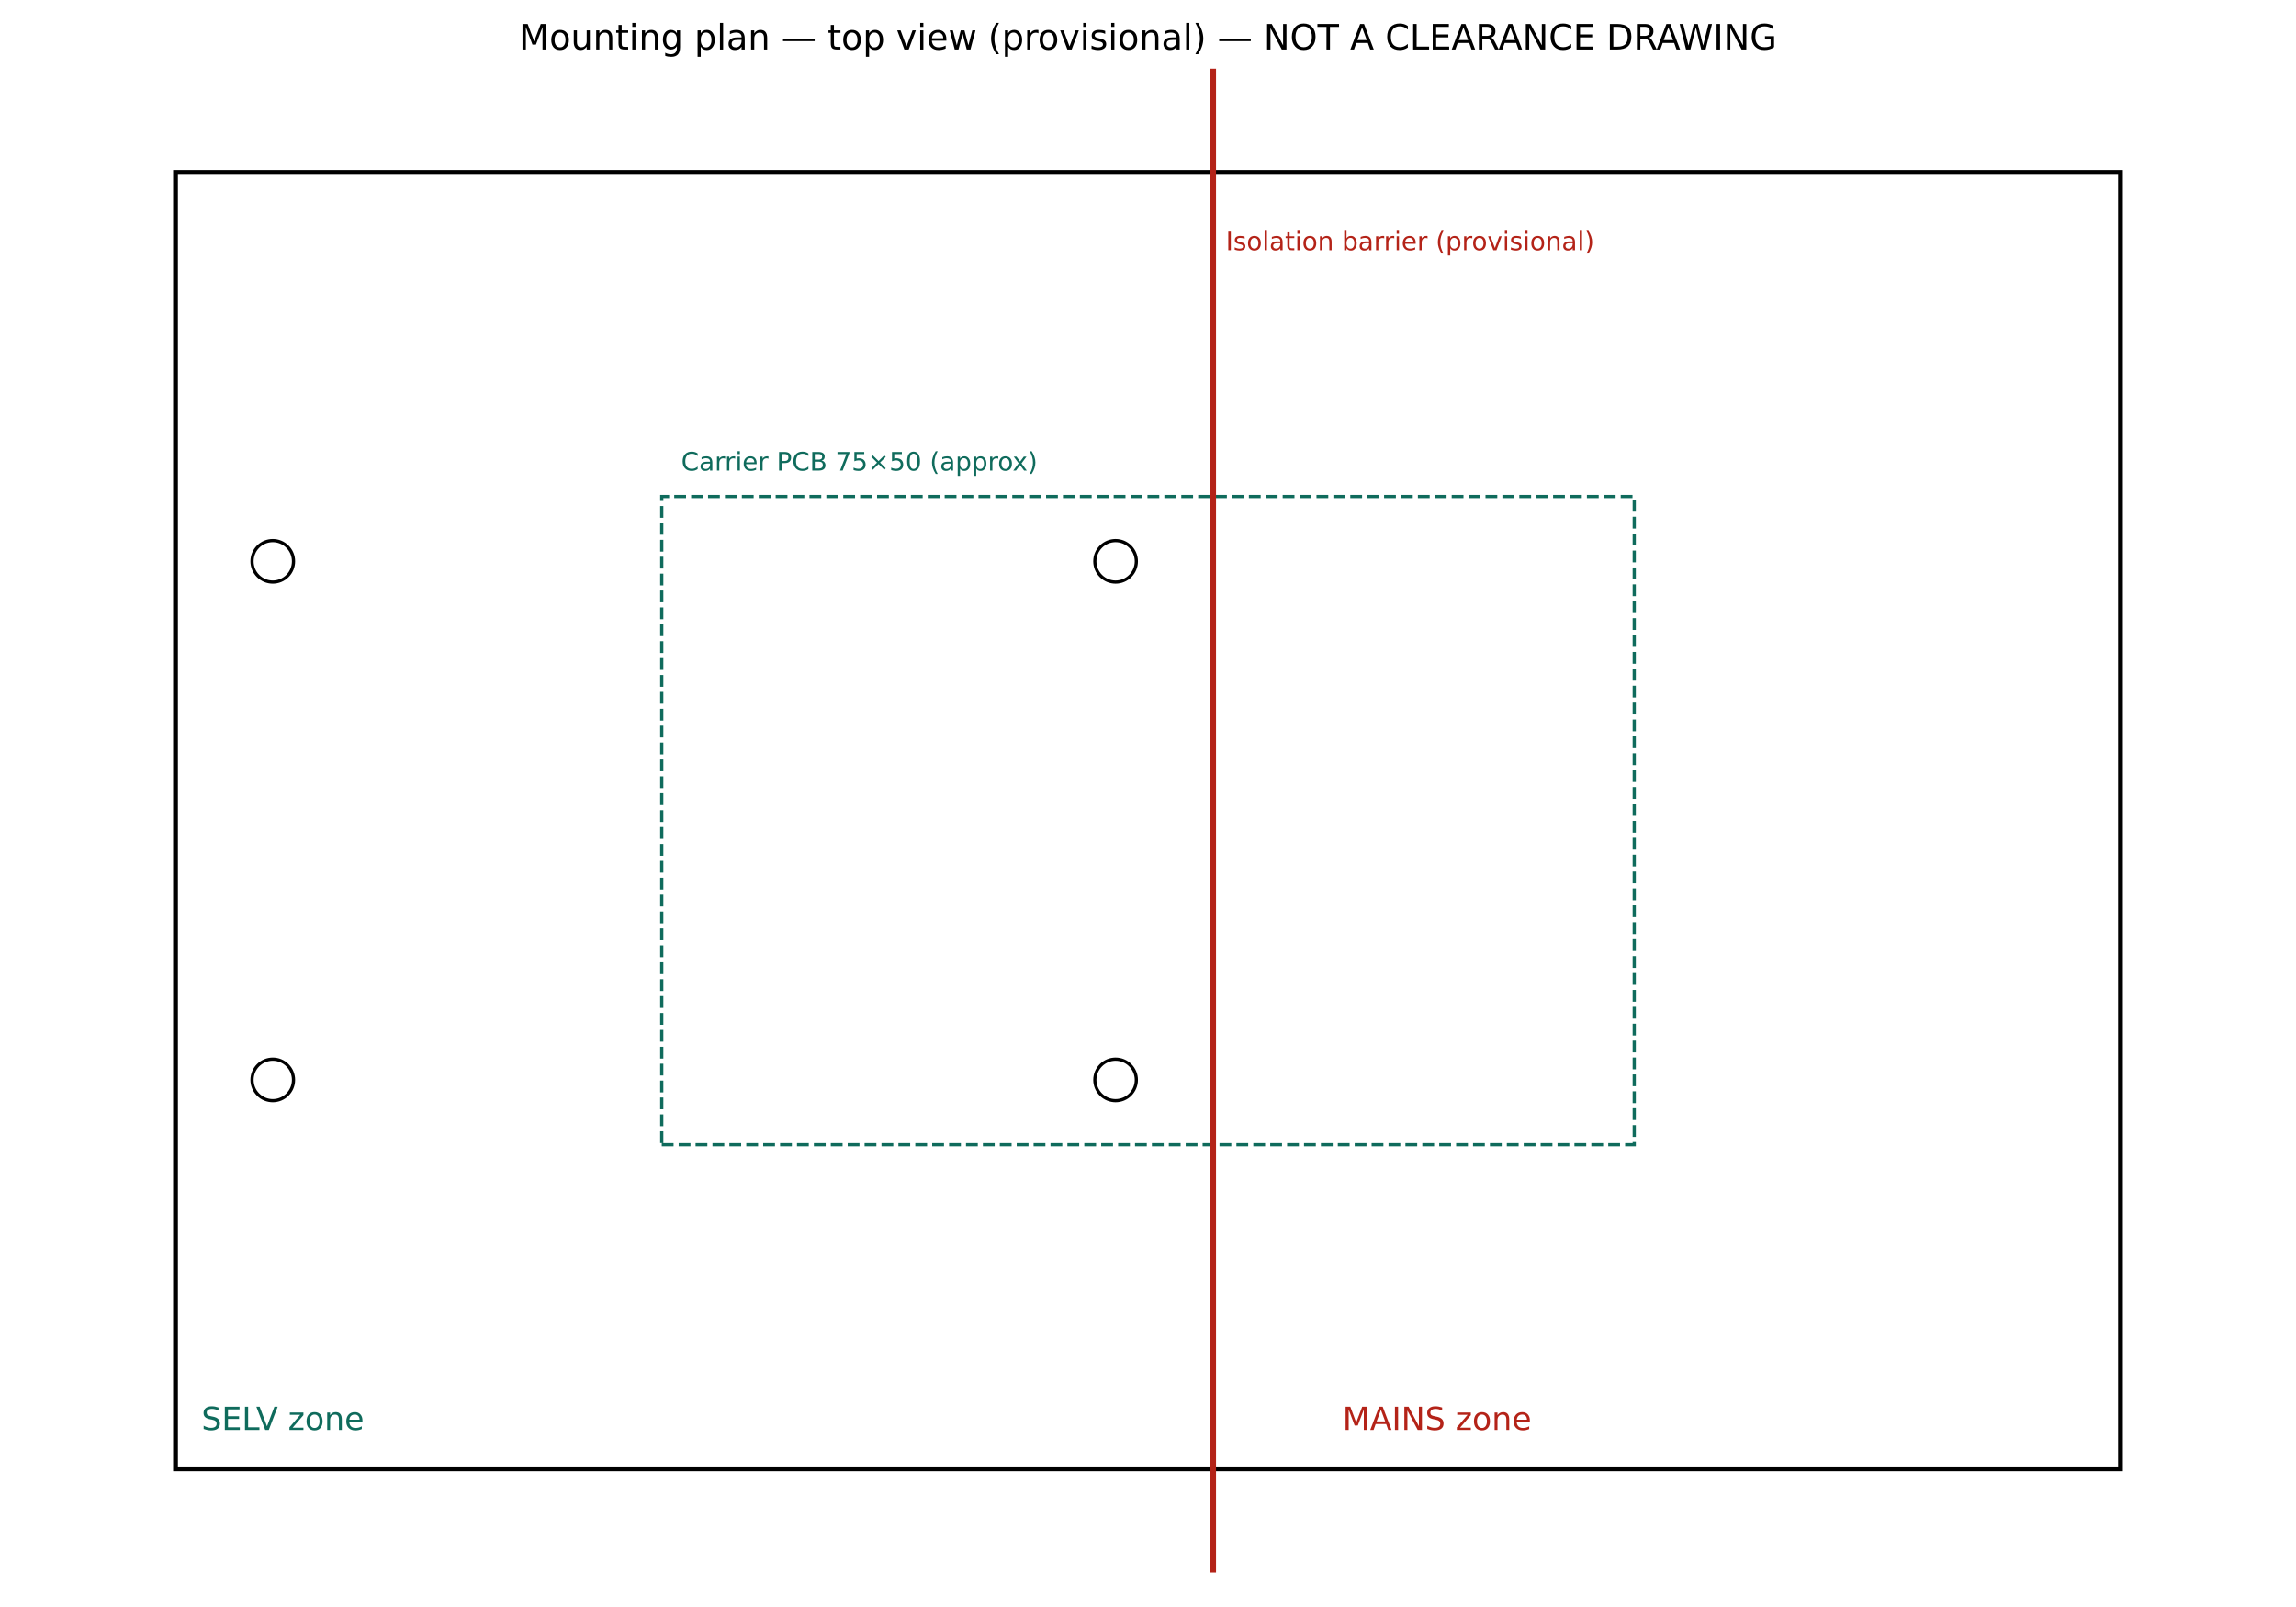
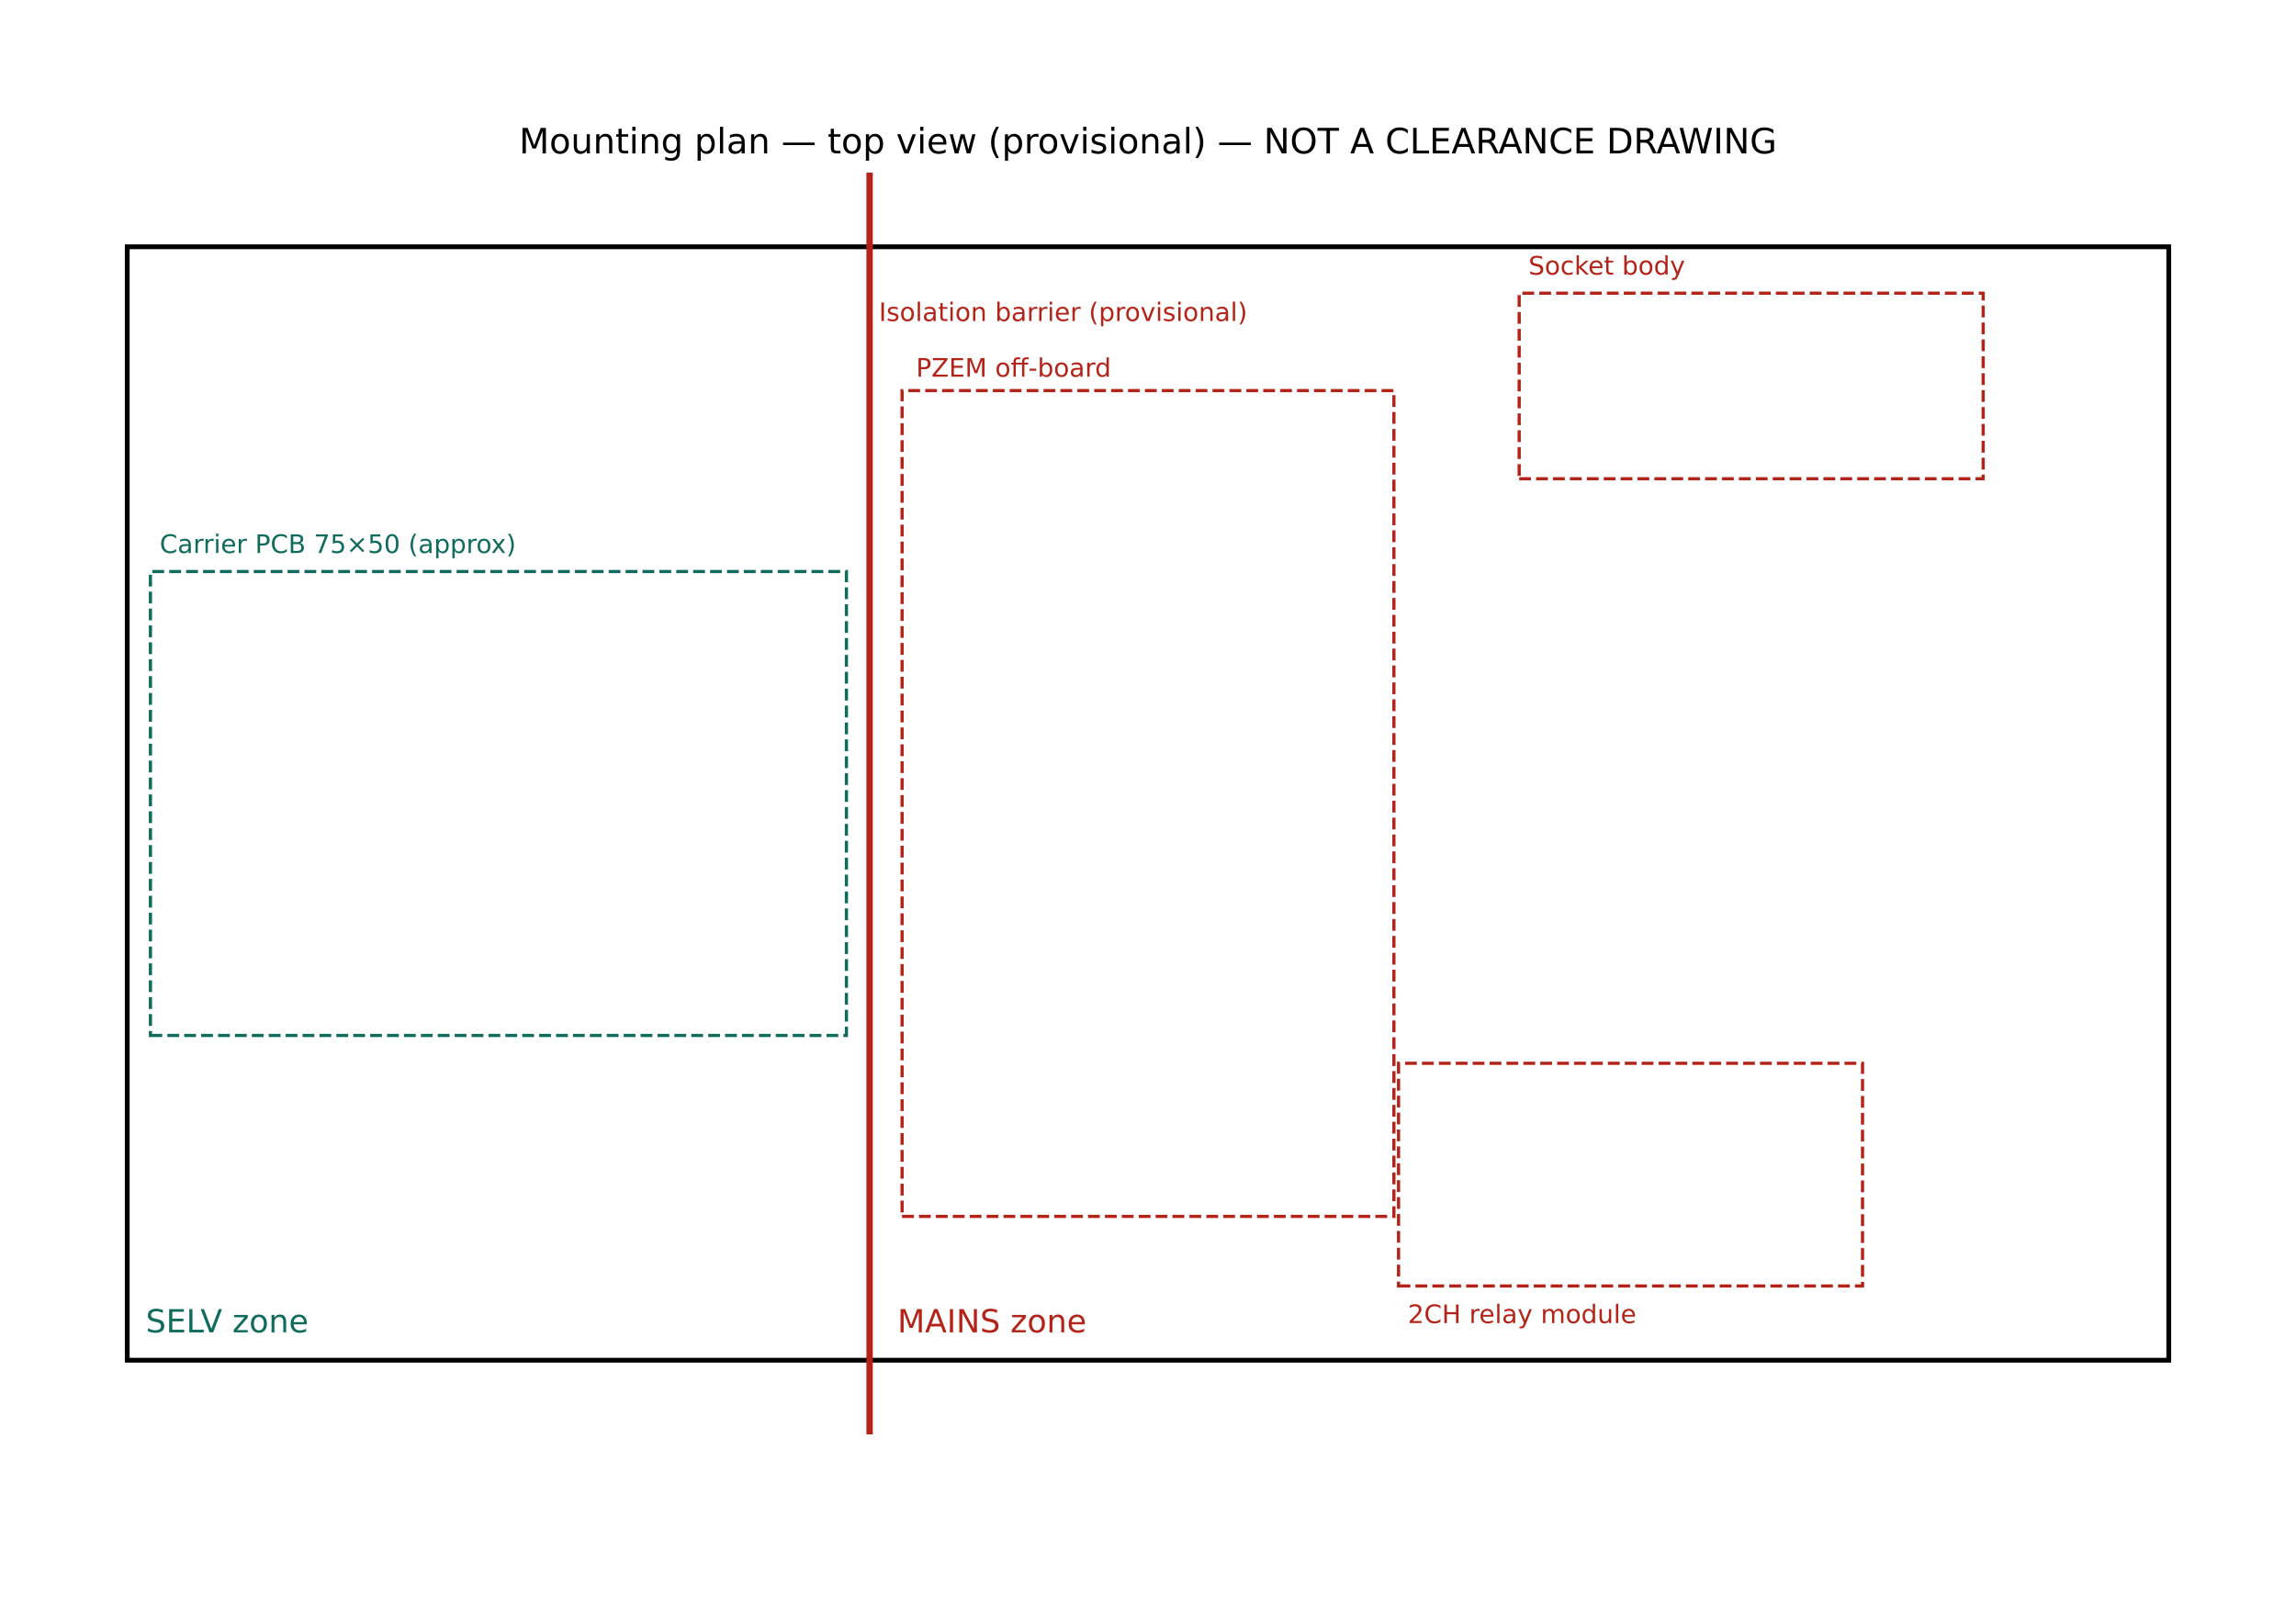
<svg xmlns="http://www.w3.org/2000/svg" xmlns:xlink="http://www.w3.org/1999/xlink" width="720pt" height="504pt" viewBox="0 0 720 504" version="1.1">
  <defs>
    <style type="text/css">*{stroke-linejoin: round; stroke-linecap: butt}</style>
  </defs>
  <g id="figure_1">
    <g id="patch_1">
      <path d="M 0 504  L 720 504  L 720 0  L 0 0  z " style="fill: #ffffff" />
    </g>
    <g id="axes_1">
      <g id="patch_2">
-         <path d="M 55.045 460.671  L 664.955 460.671  L 664.955 54.065  L 55.045 54.065  L 55.045 460.671  z " clip-path="url(#pd2b88036e2)" style="fill: none; stroke: #000000; stroke-width: 1.5; stroke-linejoin: miter" />
+         <path d="M 39.9 426.6  L 680.1 426.6  L 680.1 77.4  L 39.9 77.4  L 39.9 426.6  z " clip-path="url(#p257182e48c)" style="fill: none; stroke: #000000; stroke-width: 1.5; stroke-linejoin: miter" />
      </g>
      <g id="patch_3">
-         <path d="M 207.523 359.02  L 512.477 359.02  L 512.477 155.717  L 207.523 155.717  L 207.523 359.02  z " clip-path="url(#pd2b88036e2)" style="fill: none; stroke-dasharray: 3.7,1.6; stroke-dashoffset: 0; stroke: #0f6b5c; stroke-linejoin: miter" />
+         <path d="M 47.175 324.75  L 265.425 324.75  L 265.425 179.25  L 47.175 179.25  L 47.175 324.75  z " clip-path="url(#p257182e48c)" style="fill: none; stroke-dasharray: 3.7,1.6; stroke-dashoffset: 0; stroke: #0f6b5c; stroke-linejoin: miter" />
      </g>
      <g id="patch_4">
-         <path d="M 85.541 345.195  C 87.266 345.195 88.921 344.51 90.141 343.29  C 91.361 342.07 92.046 340.415 92.046 338.69  C 92.046 336.964 91.361 335.309 90.141 334.089  C 88.921 332.869 87.266 332.184 85.541 332.184  C 83.815 332.184 82.16 332.869 80.94 334.089  C 79.72 335.309 79.035 336.964 79.035 338.69  C 79.035 340.415 79.72 342.07 80.94 343.29  C 82.16 344.51 83.815 345.195 85.541 345.195  L 85.541 345.195  z " clip-path="url(#pd2b88036e2)" style="fill: none; stroke: #000000; stroke-linejoin: miter" />
+         <path d="M 282.885 381.495  L 437.115 381.495  L 437.115 122.505  L 282.885 122.505  L 282.885 381.495  z " clip-path="url(#p257182e48c)" style="fill: none; stroke-dasharray: 3.7,1.6; stroke-dashoffset: 0; stroke: #b42318; stroke-linejoin: miter" />
      </g>
      <g id="patch_5">
-         <path d="M 349.835 345.195  C 351.56 345.195 353.215 344.51 354.435 343.29  C 355.655 342.07 356.341 340.415 356.341 338.69  C 356.341 336.964 355.655 335.309 354.435 334.089  C 353.215 332.869 351.56 332.184 349.835 332.184  C 348.11 332.184 346.455 332.869 345.235 334.089  C 344.015 335.309 343.329 336.964 343.329 338.69  C 343.329 340.415 344.015 342.07 345.235 343.29  C 346.455 344.51 348.11 345.195 349.835 345.195  L 349.835 345.195  z " clip-path="url(#pd2b88036e2)" style="fill: none; stroke: #000000; stroke-linejoin: miter" />
+         <path d="M 438.57 403.32  L 584.07 403.32  L 584.07 333.48  L 438.57 333.48  L 438.57 403.32  z " clip-path="url(#p257182e48c)" style="fill: none; stroke-dasharray: 3.7,1.6; stroke-dashoffset: 0; stroke: #b42318; stroke-linejoin: miter" />
      </g>
      <g id="patch_6">
-         <path d="M 85.541 182.553  C 87.266 182.553 88.921 181.867 90.141 180.647  C 91.361 179.427 92.046 177.772 92.046 176.047  C 92.046 174.322 91.361 172.667 90.141 171.447  C 88.921 170.227 87.266 169.541 85.541 169.541  C 83.815 169.541 82.16 170.227 80.94 171.447  C 79.72 172.667 79.035 174.322 79.035 176.047  C 79.035 177.772 79.72 179.427 80.94 180.647  C 82.16 181.867 83.815 182.553 85.541 182.553  L 85.541 182.553  z " clip-path="url(#pd2b88036e2)" style="fill: none; stroke: #000000; stroke-linejoin: miter" />
-       </g>
-       <g id="patch_7">
-         <path d="M 349.835 182.553  C 351.56 182.553 353.215 181.867 354.435 180.647  C 355.655 179.427 356.341 177.772 356.341 176.047  C 356.341 174.322 355.655 172.667 354.435 171.447  C 353.215 170.227 351.56 169.541 349.835 169.541  C 348.11 169.541 346.455 170.227 345.235 171.447  C 344.015 172.667 343.329 174.322 343.329 176.047  C 343.329 177.772 344.015 179.427 345.235 180.647  C 346.455 181.867 348.11 182.553 349.835 182.553  L 349.835 182.553  z " clip-path="url(#pd2b88036e2)" style="fill: none; stroke: #000000; stroke-linejoin: miter" />
+         <path d="M 476.4 150.15  L 621.9 150.15  L 621.9 91.95  L 476.4 91.95  L 476.4 150.15  z " clip-path="url(#p257182e48c)" style="fill: none; stroke-dasharray: 3.7,1.6; stroke-dashoffset: 0; stroke: #b42318; stroke-linejoin: miter" />
      </g>
      <g id="line2d_1">
-         <path d="M 380.33 493.2  L 380.33 21.536  " clip-path="url(#pd2b88036e2)" style="fill: none; stroke: #b42318; stroke-width: 2; stroke-linecap: square" />
+         <path d="M 272.7 449.88  L 272.7 54.12  " clip-path="url(#p257182e48c)" style="fill: none; stroke: #b42318; stroke-width: 2; stroke-linecap: square" />
      </g>
      <g id="text_1">
-         <g style="fill: #0f6b5c" transform="translate(213.6217 147.5845) scale(0.08 -0.08)">
+         <g style="fill: #0f6b5c" transform="translate(50.085 173.43) scale(0.08 -0.08)">
          <defs>
            <path id="DejaVuSans-26" d="M 4122 4306  L 4122 3641  Q 3803 3938 3442 4084  Q 3081 4231 2675 4231  Q 1875 4231 1450 3742  Q 1025 3253 1025 2328  Q 1025 1406 1450 917  Q 1875 428 2675 428  Q 3081 428 3442 575  Q 3803 722 4122 1019  L 4122 359  Q 3791 134 3420 21  Q 3050 -91 2638 -91  Q 1578 -91 968 557  Q 359 1206 359 2328  Q 359 3453 968 4101  Q 1578 4750 2638 4750  Q 3056 4750 3426 4639  Q 3797 4528 4122 4306  z " transform="scale(0.015625)" />
            <path id="DejaVuSans-44" d="M 2194 1759  Q 1497 1759 1228 1600  Q 959 1441 959 1056  Q 959 750 1161 570  Q 1363 391 1709 391  Q 2188 391 2477 730  Q 2766 1069 2766 1631  L 2766 1759  L 2194 1759  z M 3341 1997  L 3341 0  L 2766 0  L 2766 531  Q 2569 213 2275 61  Q 1981 -91 1556 -91  Q 1019 -91 701 211  Q 384 513 384 1019  Q 384 1609 779 1909  Q 1175 2209 1959 2209  L 2766 2209  L 2766 2266  Q 2766 2663 2505 2880  Q 2244 3097 1772 3097  Q 1472 3097 1187 3025  Q 903 2953 641 2809  L 641 3341  Q 956 3463 1253 3523  Q 1550 3584 1831 3584  Q 2591 3584 2966 3190  Q 3341 2797 3341 1997  z " transform="scale(0.015625)" />
            <path id="DejaVuSans-55" d="M 2631 2963  Q 2534 3019 2420 3045  Q 2306 3072 2169 3072  Q 1681 3072 1420 2755  Q 1159 2438 1159 1844  L 1159 0  L 581 0  L 581 3500  L 1159 3500  L 1159 2956  Q 1341 3275 1631 3429  Q 1922 3584 2338 3584  Q 2397 3584 2469 3576  Q 2541 3569 2628 3553  L 2631 2963  z " transform="scale(0.015625)" />
            <path id="DejaVuSans-4c" d="M 603 3500  L 1178 3500  L 1178 0  L 603 0  L 603 3500  z M 603 4863  L 1178 4863  L 1178 4134  L 603 4134  L 603 4863  z " transform="scale(0.015625)" />
            <path id="DejaVuSans-48" d="M 3597 1894  L 3597 1613  L 953 1613  Q 991 1019 1311 708  Q 1631 397 2203 397  Q 2534 397 2845 478  Q 3156 559 3463 722  L 3463 178  Q 3153 47 2828 -22  Q 2503 -91 2169 -91  Q 1331 -91 842 396  Q 353 884 353 1716  Q 353 2575 817 3079  Q 1281 3584 2069 3584  Q 2775 3584 3186 3129  Q 3597 2675 3597 1894  z M 3022 2063  Q 3016 2534 2758 2815  Q 2500 3097 2075 3097  Q 1594 3097 1305 2825  Q 1016 2553 972 2059  L 3022 2063  z " transform="scale(0.015625)" />
            <path id="DejaVuSans-3" transform="scale(0.015625)" />
            <path id="DejaVuSans-33" d="M 1259 4147  L 1259 2394  L 2053 2394  Q 2494 2394 2734 2622  Q 2975 2850 2975 3272  Q 2975 3691 2734 3919  Q 2494 4147 2053 4147  L 1259 4147  z M 628 4666  L 2053 4666  Q 2838 4666 3239 4311  Q 3641 3956 3641 3272  Q 3641 2581 3239 2228  Q 2838 1875 2053 1875  L 1259 1875  L 1259 0  L 628 0  L 628 4666  z " transform="scale(0.015625)" />
            <path id="DejaVuSans-25" d="M 1259 2228  L 1259 519  L 2272 519  Q 2781 519 3026 730  Q 3272 941 3272 1375  Q 3272 1813 3026 2020  Q 2781 2228 2272 2228  L 1259 2228  z M 1259 4147  L 1259 2741  L 2194 2741  Q 2656 2741 2882 2914  Q 3109 3088 3109 3444  Q 3109 3797 2882 3972  Q 2656 4147 2194 4147  L 1259 4147  z M 628 4666  L 2241 4666  Q 2963 4666 3353 4366  Q 3744 4066 3744 3513  Q 3744 3084 3544 2831  Q 3344 2578 2956 2516  Q 3422 2416 3680 2098  Q 3938 1781 3938 1306  Q 3938 681 3513 340  Q 3088 0 2303 0  L 628 0  L 628 4666  z " transform="scale(0.015625)" />
            <path id="DejaVuSans-1a" d="M 525 4666  L 3525 4666  L 3525 4397  L 1831 0  L 1172 0  L 2766 4134  L 525 4134  L 525 4666  z " transform="scale(0.015625)" />
            <path id="DejaVuSans-18" d="M 691 4666  L 3169 4666  L 3169 4134  L 1269 4134  L 1269 2991  Q 1406 3038 1543 3061  Q 1681 3084 1819 3084  Q 2600 3084 3056 2656  Q 3513 2228 3513 1497  Q 3513 744 3044 326  Q 2575 -91 1722 -91  Q 1428 -91 1123 -41  Q 819 9 494 109  L 494 744  Q 775 591 1075 516  Q 1375 441 1709 441  Q 2250 441 2565 725  Q 2881 1009 2881 1497  Q 2881 1984 2565 2268  Q 2250 2553 1709 2553  Q 1456 2553 1204 2497  Q 953 2441 691 2322  L 691 4666  z " transform="scale(0.015625)" />
            <path id="DejaVuSans-99" d="M 4488 3438  L 3059 2003  L 4488 575  L 4116 197  L 2681 1631  L 1247 197  L 878 575  L 2303 2003  L 878 3438  L 1247 3816  L 2681 2381  L 4116 3816  L 4488 3438  z " transform="scale(0.015625)" />
            <path id="DejaVuSans-13" d="M 2034 4250  Q 1547 4250 1301 3770  Q 1056 3291 1056 2328  Q 1056 1369 1301 889  Q 1547 409 2034 409  Q 2525 409 2770 889  Q 3016 1369 3016 2328  Q 3016 3291 2770 3770  Q 2525 4250 2034 4250  z M 2034 4750  Q 2819 4750 3233 4129  Q 3647 3509 3647 2328  Q 3647 1150 3233 529  Q 2819 -91 2034 -91  Q 1250 -91 836 529  Q 422 1150 422 2328  Q 422 3509 836 4129  Q 1250 4750 2034 4750  z " transform="scale(0.015625)" />
            <path id="DejaVuSans-b" d="M 1984 4856  Q 1566 4138 1362 3434  Q 1159 2731 1159 2009  Q 1159 1288 1364 580  Q 1569 -128 1984 -844  L 1484 -844  Q 1016 -109 783 600  Q 550 1309 550 2009  Q 550 2706 781 3412  Q 1013 4119 1484 4856  L 1984 4856  z " transform="scale(0.015625)" />
            <path id="DejaVuSans-53" d="M 1159 525  L 1159 -1331  L 581 -1331  L 581 3500  L 1159 3500  L 1159 2969  Q 1341 3281 1617 3432  Q 1894 3584 2278 3584  Q 2916 3584 3314 3078  Q 3713 2572 3713 1747  Q 3713 922 3314 415  Q 2916 -91 2278 -91  Q 1894 -91 1617 61  Q 1341 213 1159 525  z M 3116 1747  Q 3116 2381 2855 2742  Q 2594 3103 2138 3103  Q 1681 3103 1420 2742  Q 1159 2381 1159 1747  Q 1159 1113 1420 752  Q 1681 391 2138 391  Q 2594 391 2855 752  Q 3116 1113 3116 1747  z " transform="scale(0.015625)" />
            <path id="DejaVuSans-52" d="M 1959 3097  Q 1497 3097 1228 2736  Q 959 2375 959 1747  Q 959 1119 1226 758  Q 1494 397 1959 397  Q 2419 397 2687 759  Q 2956 1122 2956 1747  Q 2956 2369 2687 2733  Q 2419 3097 1959 3097  z M 1959 3584  Q 2709 3584 3137 3096  Q 3566 2609 3566 1747  Q 3566 888 3137 398  Q 2709 -91 1959 -91  Q 1206 -91 779 398  Q 353 888 353 1747  Q 353 2609 779 3096  Q 1206 3584 1959 3584  z " transform="scale(0.015625)" />
            <path id="DejaVuSans-5b" d="M 3513 3500  L 2247 1797  L 3578 0  L 2900 0  L 1881 1375  L 863 0  L 184 0  L 1544 1831  L 300 3500  L 978 3500  L 1906 2253  L 2834 3500  L 3513 3500  z " transform="scale(0.015625)" />
            <path id="DejaVuSans-c" d="M 513 4856  L 1013 4856  Q 1481 4119 1714 3412  Q 1947 2706 1947 2009  Q 1947 1309 1714 600  Q 1481 -109 1013 -844  L 513 -844  Q 928 -128 1133 580  Q 1338 1288 1338 2009  Q 1338 2731 1133 3434  Q 928 4138 513 4856  z " transform="scale(0.015625)" />
          </defs>
          <use xlink:href="#DejaVuSans-26" />
          <use xlink:href="#DejaVuSans-44" transform="translate(69.82812 0)" />
          <use xlink:href="#DejaVuSans-55" transform="translate(131.1094 0)" />
          <use xlink:href="#DejaVuSans-55" transform="translate(170.4688 0)" />
          <use xlink:href="#DejaVuSans-4c" transform="translate(211.5781 0)" />
          <use xlink:href="#DejaVuSans-48" transform="translate(239.3594 0)" />
          <use xlink:href="#DejaVuSans-55" transform="translate(300.8906 0)" />
          <use xlink:href="#DejaVuSans-3" transform="translate(342 0)" />
          <use xlink:href="#DejaVuSans-33" transform="translate(373.7812 0)" />
          <use xlink:href="#DejaVuSans-26" transform="translate(434.0781 0)" />
          <use xlink:href="#DejaVuSans-25" transform="translate(503.9062 0)" />
          <use xlink:href="#DejaVuSans-3" transform="translate(572.5156 0)" />
          <use xlink:href="#DejaVuSans-1a" transform="translate(604.2969 0)" />
          <use xlink:href="#DejaVuSans-18" transform="translate(667.9219 0)" />
          <use xlink:href="#DejaVuSans-99" transform="translate(731.5469 0)" />
          <use xlink:href="#DejaVuSans-18" transform="translate(815.3438 0)" />
          <use xlink:href="#DejaVuSans-13" transform="translate(878.9688 0)" />
          <use xlink:href="#DejaVuSans-3" transform="translate(942.5938 0)" />
          <use xlink:href="#DejaVuSans-b" transform="translate(974.375 0)" />
          <use xlink:href="#DejaVuSans-44" transform="translate(1013.391 0)" />
          <use xlink:href="#DejaVuSans-53" transform="translate(1074.672 0)" />
          <use xlink:href="#DejaVuSans-53" transform="translate(1138.156 0)" />
          <use xlink:href="#DejaVuSans-55" transform="translate(1201.641 0)" />
          <use xlink:href="#DejaVuSans-52" transform="translate(1240.547 0)" />
          <use xlink:href="#DejaVuSans-5b" transform="translate(1298.656 0)" />
          <use xlink:href="#DejaVuSans-c" transform="translate(1357.844 0)" />
        </g>
      </g>
      <g id="text_2">
-         <g style="fill: #b42318" transform="translate(384.3964 78.46138) scale(0.08 -0.08)">
+         <g style="fill: #b42318" transform="translate(287.25 118.14) scale(0.08 -0.08)">
+           <defs>
+             <path id="DejaVuSans-3d" d="M 359 4666  L 4025 4666  L 4025 4184  L 1075 531  L 4097 531  L 4097 0  L 288 0  L 288 481  L 3238 4134  L 359 4134  L 359 4666  z " transform="scale(0.015625)" />
+             <path id="DejaVuSans-28" d="M 628 4666  L 3578 4666  L 3578 4134  L 1259 4134  L 1259 2753  L 3481 2753  L 3481 2222  L 1259 2222  L 1259 531  L 3634 531  L 3634 0  L 628 0  L 628 4666  z " transform="scale(0.015625)" />
+             <path id="DejaVuSans-30" d="M 628 4666  L 1569 4666  L 2759 1491  L 3956 4666  L 4897 4666  L 4897 0  L 4281 0  L 4281 4097  L 3078 897  L 2444 897  L 1241 4097  L 1241 0  L 628 0  L 628 4666  z " transform="scale(0.015625)" />
+             <path id="DejaVuSans-13ae" d="M 4531 4863  L 4531 4384  L 3981 4384  Q 3672 4384 3551 4259  Q 3431 4134 3431 3809  L 3431 3500  L 4378 3500  L 4378 3053  L 3431 3053  L 3431 0  L 2853 0  L 2853 3053  L 1275 3053  L 1275 0  L 697 0  L 697 3053  L 147 3053  L 147 3500  L 697 3500  L 697 3744  Q 697 4328 969 4595  Q 1241 4863 1831 4863  L 2375 4863  L 2375 4384  L 1825 4384  Q 1516 4384 1394 4259  Q 1275 4134 1275 3809  L 1275 3500  L 2853 3500  L 2853 3744  Q 2853 4328 3125 4595  Q 3397 4863 3988 4863  L 4531 4863  z " transform="scale(0.015625)" />
+             <path id="DejaVuSans-10" d="M 313 2009  L 1997 2009  L 1997 1497  L 313 1497  L 313 2009  z " transform="scale(0.015625)" />
+             <path id="DejaVuSans-45" d="M 3116 1747  Q 3116 2381 2855 2742  Q 2594 3103 2138 3103  Q 1681 3103 1420 2742  Q 1159 2381 1159 1747  Q 1159 1113 1420 752  Q 1681 391 2138 391  Q 2594 391 2855 752  Q 3116 1113 3116 1747  z M 1159 2969  Q 1341 3281 1617 3432  Q 1894 3584 2278 3584  Q 2916 3584 3314 3078  Q 3713 2572 3713 1747  Q 3713 922 3314 415  Q 2916 -91 2278 -91  Q 1894 -91 1617 61  Q 1341 213 1159 525  L 1159 0  L 581 0  L 581 4863  L 1159 4863  L 1159 2969  z " transform="scale(0.015625)" />
+             <path id="DejaVuSans-47" d="M 2906 2969  L 2906 4863  L 3481 4863  L 3481 0  L 2906 0  L 2906 525  Q 2725 213 2448 61  Q 2172 -91 1784 -91  Q 1150 -91 751 415  Q 353 922 353 1747  Q 353 2572 751 3078  Q 1150 3584 1784 3584  Q 2172 3584 2448 3432  Q 2725 3281 2906 2969  z M 947 1747  Q 947 1113 1208 752  Q 1469 391 1925 391  Q 2381 391 2643 752  Q 2906 1113 2906 1747  Q 2906 2381 2643 2742  Q 2381 3103 1925 3103  Q 1469 3103 1208 2742  Q 947 2381 947 1747  z " transform="scale(0.015625)" />
+           </defs>
+           <use xlink:href="#DejaVuSans-33" />
+           <use xlink:href="#DejaVuSans-3d" transform="translate(60.29688 0)" />
+           <use xlink:href="#DejaVuSans-28" transform="translate(128.7969 0)" />
+           <use xlink:href="#DejaVuSans-30" transform="translate(191.9844 0)" />
+           <use xlink:href="#DejaVuSans-3" transform="translate(278.2656 0)" />
+           <use xlink:href="#DejaVuSans-52" transform="translate(310.0469 0)" />
+           <use xlink:href="#DejaVuSans-13ae" transform="translate(371.2344 0)" />
+           <use xlink:href="#DejaVuSans-10" transform="translate(440.125 0)" />
+           <use xlink:href="#DejaVuSans-45" transform="translate(476.2031 0)" />
+           <use xlink:href="#DejaVuSans-52" transform="translate(539.6875 0)" />
+           <use xlink:href="#DejaVuSans-44" transform="translate(600.875 0)" />
+           <use xlink:href="#DejaVuSans-55" transform="translate(662.1562 0)" />
+           <use xlink:href="#DejaVuSans-47" transform="translate(701.5156 0)" />
+         </g>
+       </g>
+       <g id="text_3">
+         <g style="fill: #b42318" transform="translate(441.48 414.96) scale(0.08 -0.08)">
+           <defs>
+             <path id="DejaVuSans-15" d="M 1228 531  L 3431 531  L 3431 0  L 469 0  L 469 531  Q 828 903 1448 1529  Q 2069 2156 2228 2338  Q 2531 2678 2651 2914  Q 2772 3150 2772 3378  Q 2772 3750 2511 3984  Q 2250 4219 1831 4219  Q 1534 4219 1204 4116  Q 875 4013 500 3803  L 500 4441  Q 881 4594 1212 4672  Q 1544 4750 1819 4750  Q 2544 4750 2975 4387  Q 3406 4025 3406 3419  Q 3406 3131 3298 2873  Q 3191 2616 2906 2266  Q 2828 2175 2409 1742  Q 1991 1309 1228 531  z " transform="scale(0.015625)" />
+             <path id="DejaVuSans-2b" d="M 628 4666  L 1259 4666  L 1259 2753  L 3553 2753  L 3553 4666  L 4184 4666  L 4184 0  L 3553 0  L 3553 2222  L 1259 2222  L 1259 0  L 628 0  L 628 4666  z " transform="scale(0.015625)" />
+             <path id="DejaVuSans-4f" d="M 603 4863  L 1178 4863  L 1178 0  L 603 0  L 603 4863  z " transform="scale(0.015625)" />
+             <path id="DejaVuSans-5c" d="M 2059 -325  Q 1816 -950 1584 -1140  Q 1353 -1331 966 -1331  L 506 -1331  L 506 -850  L 844 -850  Q 1081 -850 1212 -737  Q 1344 -625 1503 -206  L 1606 56  L 191 3500  L 800 3500  L 1894 763  L 2988 3500  L 3597 3500  L 2059 -325  z " transform="scale(0.015625)" />
+             <path id="DejaVuSans-50" d="M 3328 2828  Q 3544 3216 3844 3400  Q 4144 3584 4550 3584  Q 5097 3584 5394 3201  Q 5691 2819 5691 2113  L 5691 0  L 5113 0  L 5113 2094  Q 5113 2597 4934 2840  Q 4756 3084 4391 3084  Q 3944 3084 3684 2787  Q 3425 2491 3425 1978  L 3425 0  L 2847 0  L 2847 2094  Q 2847 2600 2669 2842  Q 2491 3084 2119 3084  Q 1678 3084 1418 2786  Q 1159 2488 1159 1978  L 1159 0  L 581 0  L 581 3500  L 1159 3500  L 1159 2956  Q 1356 3278 1631 3431  Q 1906 3584 2284 3584  Q 2666 3584 2933 3390  Q 3200 3197 3328 2828  z " transform="scale(0.015625)" />
+             <path id="DejaVuSans-58" d="M 544 1381  L 544 3500  L 1119 3500  L 1119 1403  Q 1119 906 1312 657  Q 1506 409 1894 409  Q 2359 409 2629 706  Q 2900 1003 2900 1516  L 2900 3500  L 3475 3500  L 3475 0  L 2900 0  L 2900 538  Q 2691 219 2414 64  Q 2138 -91 1772 -91  Q 1169 -91 856 284  Q 544 659 544 1381  z M 1991 3584  L 1991 3584  z " transform="scale(0.015625)" />
+           </defs>
+           <use xlink:href="#DejaVuSans-15" />
+           <use xlink:href="#DejaVuSans-26" transform="translate(63.625 0)" />
+           <use xlink:href="#DejaVuSans-2b" transform="translate(133.4531 0)" />
+           <use xlink:href="#DejaVuSans-3" transform="translate(208.6562 0)" />
+           <use xlink:href="#DejaVuSans-55" transform="translate(240.4375 0)" />
+           <use xlink:href="#DejaVuSans-48" transform="translate(279.3438 0)" />
+           <use xlink:href="#DejaVuSans-4f" transform="translate(340.875 0)" />
+           <use xlink:href="#DejaVuSans-44" transform="translate(368.6562 0)" />
+           <use xlink:href="#DejaVuSans-5c" transform="translate(429.9375 0)" />
+           <use xlink:href="#DejaVuSans-3" transform="translate(489.125 0)" />
+           <use xlink:href="#DejaVuSans-50" transform="translate(520.9062 0)" />
+           <use xlink:href="#DejaVuSans-52" transform="translate(618.3125 0)" />
+           <use xlink:href="#DejaVuSans-47" transform="translate(679.5 0)" />
+           <use xlink:href="#DejaVuSans-58" transform="translate(742.9844 0)" />
+           <use xlink:href="#DejaVuSans-4f" transform="translate(806.3594 0)" />
+           <use xlink:href="#DejaVuSans-48" transform="translate(834.1406 0)" />
+         </g>
+       </g>
+       <g id="text_4">
+         <g style="fill: #b42318" transform="translate(479.31 86.13) scale(0.08 -0.08)">
+           <defs>
+             <path id="DejaVuSans-36" d="M 3425 4513  L 3425 3897  Q 3066 4069 2747 4153  Q 2428 4238 2131 4238  Q 1616 4238 1336 4038  Q 1056 3838 1056 3469  Q 1056 3159 1242 3001  Q 1428 2844 1947 2747  L 2328 2669  Q 3034 2534 3370 2195  Q 3706 1856 3706 1288  Q 3706 609 3251 259  Q 2797 -91 1919 -91  Q 1588 -91 1214 -16  Q 841 59 441 206  L 441 856  Q 825 641 1194 531  Q 1563 422 1919 422  Q 2459 422 2753 634  Q 3047 847 3047 1241  Q 3047 1584 2836 1778  Q 2625 1972 2144 2069  L 1759 2144  Q 1053 2284 737 2584  Q 422 2884 422 3419  Q 422 4038 858 4394  Q 1294 4750 2059 4750  Q 2388 4750 2728 4690  Q 3069 4631 3425 4513  z " transform="scale(0.015625)" />
+             <path id="DejaVuSans-46" d="M 3122 3366  L 3122 2828  Q 2878 2963 2633 3030  Q 2388 3097 2138 3097  Q 1578 3097 1268 2742  Q 959 2388 959 1747  Q 959 1106 1268 751  Q 1578 397 2138 397  Q 2388 397 2633 464  Q 2878 531 3122 666  L 3122 134  Q 2881 22 2623 -34  Q 2366 -91 2075 -91  Q 1284 -91 818 406  Q 353 903 353 1747  Q 353 2603 823 3093  Q 1294 3584 2113 3584  Q 2378 3584 2631 3529  Q 2884 3475 3122 3366  z " transform="scale(0.015625)" />
+             <path id="DejaVuSans-4e" d="M 581 4863  L 1159 4863  L 1159 1991  L 2875 3500  L 3609 3500  L 1753 1863  L 3688 0  L 2938 0  L 1159 1709  L 1159 0  L 581 0  L 581 4863  z " transform="scale(0.015625)" />
+             <path id="DejaVuSans-57" d="M 1172 4494  L 1172 3500  L 2356 3500  L 2356 3053  L 1172 3053  L 1172 1153  Q 1172 725 1289 603  Q 1406 481 1766 481  L 2356 481  L 2356 0  L 1766 0  Q 1100 0 847 248  Q 594 497 594 1153  L 594 3053  L 172 3053  L 172 3500  L 594 3500  L 594 4494  L 1172 4494  z " transform="scale(0.015625)" />
+           </defs>
+           <use xlink:href="#DejaVuSans-36" />
+           <use xlink:href="#DejaVuSans-52" transform="translate(63.48438 0)" />
+           <use xlink:href="#DejaVuSans-46" transform="translate(124.6719 0)" />
+           <use xlink:href="#DejaVuSans-4e" transform="translate(179.6562 0)" />
+           <use xlink:href="#DejaVuSans-48" transform="translate(234 0)" />
+           <use xlink:href="#DejaVuSans-57" transform="translate(295.5312 0)" />
+           <use xlink:href="#DejaVuSans-3" transform="translate(334.7344 0)" />
+           <use xlink:href="#DejaVuSans-45" transform="translate(366.5156 0)" />
+           <use xlink:href="#DejaVuSans-52" transform="translate(430 0)" />
+           <use xlink:href="#DejaVuSans-47" transform="translate(491.1875 0)" />
+           <use xlink:href="#DejaVuSans-5c" transform="translate(554.6719 0)" />
+         </g>
+       </g>
+       <g id="text_5">
+         <g style="fill: #b42318" transform="translate(275.61 100.68) scale(0.08 -0.08)">
          <defs>
            <path id="DejaVuSans-2c" d="M 628 4666  L 1259 4666  L 1259 0  L 628 0  L 628 4666  z " transform="scale(0.015625)" />
            <path id="DejaVuSans-56" d="M 2834 3397  L 2834 2853  Q 2591 2978 2328 3040  Q 2066 3103 1784 3103  Q 1356 3103 1142 2972  Q 928 2841 928 2578  Q 928 2378 1081 2264  Q 1234 2150 1697 2047  L 1894 2003  Q 2506 1872 2764 1633  Q 3022 1394 3022 966  Q 3022 478 2636 193  Q 2250 -91 1575 -91  Q 1294 -91 989 -36  Q 684 19 347 128  L 347 722  Q 666 556 975 473  Q 1284 391 1588 391  Q 1994 391 2212 530  Q 2431 669 2431 922  Q 2431 1156 2273 1281  Q 2116 1406 1581 1522  L 1381 1569  Q 847 1681 609 1914  Q 372 2147 372 2553  Q 372 3047 722 3315  Q 1072 3584 1716 3584  Q 2034 3584 2315 3537  Q 2597 3491 2834 3397  z " transform="scale(0.015625)" />
-             <path id="DejaVuSans-4f" d="M 603 4863  L 1178 4863  L 1178 0  L 603 0  L 603 4863  z " transform="scale(0.015625)" />
-             <path id="DejaVuSans-57" d="M 1172 4494  L 1172 3500  L 2356 3500  L 2356 3053  L 1172 3053  L 1172 1153  Q 1172 725 1289 603  Q 1406 481 1766 481  L 2356 481  L 2356 0  L 1766 0  Q 1100 0 847 248  Q 594 497 594 1153  L 594 3053  L 172 3053  L 172 3500  L 594 3500  L 594 4494  L 1172 4494  z " transform="scale(0.015625)" />
            <path id="DejaVuSans-51" d="M 3513 2113  L 3513 0  L 2938 0  L 2938 2094  Q 2938 2591 2744 2837  Q 2550 3084 2163 3084  Q 1697 3084 1428 2787  Q 1159 2491 1159 1978  L 1159 0  L 581 0  L 581 3500  L 1159 3500  L 1159 2956  Q 1366 3272 1645 3428  Q 1925 3584 2291 3584  Q 2894 3584 3203 3211  Q 3513 2838 3513 2113  z " transform="scale(0.015625)" />
-             <path id="DejaVuSans-45" d="M 3116 1747  Q 3116 2381 2855 2742  Q 2594 3103 2138 3103  Q 1681 3103 1420 2742  Q 1159 2381 1159 1747  Q 1159 1113 1420 752  Q 1681 391 2138 391  Q 2594 391 2855 752  Q 3116 1113 3116 1747  z M 1159 2969  Q 1341 3281 1617 3432  Q 1894 3584 2278 3584  Q 2916 3584 3314 3078  Q 3713 2572 3713 1747  Q 3713 922 3314 415  Q 2916 -91 2278 -91  Q 1894 -91 1617 61  Q 1341 213 1159 525  L 1159 0  L 581 0  L 581 4863  L 1159 4863  L 1159 2969  z " transform="scale(0.015625)" />
            <path id="DejaVuSans-59" d="M 191 3500  L 800 3500  L 1894 563  L 2988 3500  L 3597 3500  L 2284 0  L 1503 0  L 191 3500  z " transform="scale(0.015625)" />
          </defs>
          <use xlink:href="#DejaVuSans-2c" />
          <use xlink:href="#DejaVuSans-56" transform="translate(29.5 0)" />
          <use xlink:href="#DejaVuSans-52" transform="translate(81.59375 0)" />
          <use xlink:href="#DejaVuSans-4f" transform="translate(142.7812 0)" />
          <use xlink:href="#DejaVuSans-44" transform="translate(170.5625 0)" />
          <use xlink:href="#DejaVuSans-57" transform="translate(231.8438 0)" />
          <use xlink:href="#DejaVuSans-4c" transform="translate(271.0469 0)" />
          <use xlink:href="#DejaVuSans-52" transform="translate(298.8281 0)" />
          <use xlink:href="#DejaVuSans-51" transform="translate(360.0156 0)" />
          <use xlink:href="#DejaVuSans-3" transform="translate(423.3906 0)" />
          <use xlink:href="#DejaVuSans-45" transform="translate(455.1719 0)" />
          <use xlink:href="#DejaVuSans-44" transform="translate(518.6562 0)" />
          <use xlink:href="#DejaVuSans-55" transform="translate(579.9375 0)" />
          <use xlink:href="#DejaVuSans-55" transform="translate(619.2969 0)" />
          <use xlink:href="#DejaVuSans-4c" transform="translate(660.4062 0)" />
          <use xlink:href="#DejaVuSans-48" transform="translate(688.1875 0)" />
          <use xlink:href="#DejaVuSans-55" transform="translate(749.7188 0)" />
          <use xlink:href="#DejaVuSans-3" transform="translate(790.8281 0)" />
          <use xlink:href="#DejaVuSans-b" transform="translate(822.6094 0)" />
          <use xlink:href="#DejaVuSans-53" transform="translate(861.625 0)" />
          <use xlink:href="#DejaVuSans-55" transform="translate(925.1094 0)" />
          <use xlink:href="#DejaVuSans-52" transform="translate(964.0156 0)" />
          <use xlink:href="#DejaVuSans-59" transform="translate(1025.203 0)" />
          <use xlink:href="#DejaVuSans-4c" transform="translate(1084.391 0)" />
          <use xlink:href="#DejaVuSans-56" transform="translate(1112.172 0)" />
          <use xlink:href="#DejaVuSans-4c" transform="translate(1164.266 0)" />
          <use xlink:href="#DejaVuSans-52" transform="translate(1192.047 0)" />
          <use xlink:href="#DejaVuSans-51" transform="translate(1253.234 0)" />
          <use xlink:href="#DejaVuSans-44" transform="translate(1316.609 0)" />
          <use xlink:href="#DejaVuSans-4f" transform="translate(1377.891 0)" />
          <use xlink:href="#DejaVuSans-c" transform="translate(1405.672 0)" />
        </g>
      </g>
-       <g id="text_3">
-         <g style="fill: #0f6b5c" transform="translate(63.17726 448.4733) scale(0.1 -0.1)">
-           <defs>
-             <path id="DejaVuSans-36" d="M 3425 4513  L 3425 3897  Q 3066 4069 2747 4153  Q 2428 4238 2131 4238  Q 1616 4238 1336 4038  Q 1056 3838 1056 3469  Q 1056 3159 1242 3001  Q 1428 2844 1947 2747  L 2328 2669  Q 3034 2534 3370 2195  Q 3706 1856 3706 1288  Q 3706 609 3251 259  Q 2797 -91 1919 -91  Q 1588 -91 1214 -16  Q 841 59 441 206  L 441 856  Q 825 641 1194 531  Q 1563 422 1919 422  Q 2459 422 2753 634  Q 3047 847 3047 1241  Q 3047 1584 2836 1778  Q 2625 1972 2144 2069  L 1759 2144  Q 1053 2284 737 2584  Q 422 2884 422 3419  Q 422 4038 858 4394  Q 1294 4750 2059 4750  Q 2388 4750 2728 4690  Q 3069 4631 3425 4513  z " transform="scale(0.015625)" />
-             <path id="DejaVuSans-28" d="M 628 4666  L 3578 4666  L 3578 4134  L 1259 4134  L 1259 2753  L 3481 2753  L 3481 2222  L 1259 2222  L 1259 531  L 3634 531  L 3634 0  L 628 0  L 628 4666  z " transform="scale(0.015625)" />
+       <g id="text_6">
+         <g style="fill: #0f6b5c" transform="translate(45.72 417.87) scale(0.1 -0.1)">
+           <defs>
            <path id="DejaVuSans-2f" d="M 628 4666  L 1259 4666  L 1259 531  L 3531 531  L 3531 0  L 628 0  L 628 4666  z " transform="scale(0.015625)" />
            <path id="DejaVuSans-39" d="M 1831 0  L 50 4666  L 709 4666  L 2188 738  L 3669 4666  L 4325 4666  L 2547 0  L 1831 0  z " transform="scale(0.015625)" />
            <path id="DejaVuSans-5d" d="M 353 3500  L 3084 3500  L 3084 2975  L 922 459  L 3084 459  L 3084 0  L 275 0  L 275 525  L 2438 3041  L 353 3041  L 353 3500  z " transform="scale(0.015625)" />
          </defs>
          <use xlink:href="#DejaVuSans-36" />
          <use xlink:href="#DejaVuSans-28" transform="translate(63.48438 0)" />
          <use xlink:href="#DejaVuSans-2f" transform="translate(126.6719 0)" />
          <use xlink:href="#DejaVuSans-39" transform="translate(171.4062 0)" />
          <use xlink:href="#DejaVuSans-3" transform="translate(239.8125 0)" />
          <use xlink:href="#DejaVuSans-5d" transform="translate(271.5938 0)" />
          <use xlink:href="#DejaVuSans-52" transform="translate(324.0781 0)" />
          <use xlink:href="#DejaVuSans-51" transform="translate(385.2656 0)" />
          <use xlink:href="#DejaVuSans-48" transform="translate(448.6406 0)" />
        </g>
      </g>
-       <g id="text_4">
-         <g style="fill: #b42318" transform="translate(420.991 448.4733) scale(0.1 -0.1)">
-           <defs>
-             <path id="DejaVuSans-30" d="M 628 4666  L 1569 4666  L 2759 1491  L 3956 4666  L 4897 4666  L 4897 0  L 4281 0  L 4281 4097  L 3078 897  L 2444 897  L 1241 4097  L 1241 0  L 628 0  L 628 4666  z " transform="scale(0.015625)" />
+       <g id="text_7">
+         <g style="fill: #b42318" transform="translate(281.43 417.87) scale(0.1 -0.1)">
+           <defs>
            <path id="DejaVuSans-24" d="M 2188 4044  L 1331 1722  L 3047 1722  L 2188 4044  z M 1831 4666  L 2547 4666  L 4325 0  L 3669 0  L 3244 1197  L 1141 1197  L 716 0  L 50 0  L 1831 4666  z " transform="scale(0.015625)" />
            <path id="DejaVuSans-31" d="M 628 4666  L 1478 4666  L 3547 763  L 3547 4666  L 4159 4666  L 4159 0  L 3309 0  L 1241 3903  L 1241 0  L 628 0  L 628 4666  z " transform="scale(0.015625)" />
          </defs>
          <use xlink:href="#DejaVuSans-30" />
          <use xlink:href="#DejaVuSans-24" transform="translate(86.28125 0)" />
          <use xlink:href="#DejaVuSans-2c" transform="translate(154.6875 0)" />
          <use xlink:href="#DejaVuSans-31" transform="translate(184.1875 0)" />
          <use xlink:href="#DejaVuSans-36" transform="translate(259 0)" />
          <use xlink:href="#DejaVuSans-3" transform="translate(322.4844 0)" />
          <use xlink:href="#DejaVuSans-5d" transform="translate(354.2656 0)" />
          <use xlink:href="#DejaVuSans-52" transform="translate(406.75 0)" />
          <use xlink:href="#DejaVuSans-51" transform="translate(467.9375 0)" />
          <use xlink:href="#DejaVuSans-48" transform="translate(531.3125 0)" />
        </g>
      </g>
-       <g id="text_5">
-         <g transform="translate(162.7752 15.53647) scale(0.11 -0.11)">
-           <defs>
-             <path id="DejaVuSans-58" d="M 544 1381  L 544 3500  L 1119 3500  L 1119 1403  Q 1119 906 1312 657  Q 1506 409 1894 409  Q 2359 409 2629 706  Q 2900 1003 2900 1516  L 2900 3500  L 3475 3500  L 3475 0  L 2900 0  L 2900 538  Q 2691 219 2414 64  Q 2138 -91 1772 -91  Q 1169 -91 856 284  Q 544 659 544 1381  z M 1991 3584  L 1991 3584  z " transform="scale(0.015625)" />
+       <g id="text_8">
+         <g transform="translate(162.7752 48.12) scale(0.11 -0.11)">
+           <defs>
            <path id="DejaVuSans-4a" d="M 2906 1791  Q 2906 2416 2648 2759  Q 2391 3103 1925 3103  Q 1463 3103 1205 2759  Q 947 2416 947 1791  Q 947 1169 1205 825  Q 1463 481 1925 481  Q 2391 481 2648 825  Q 2906 1169 2906 1791  z M 3481 434  Q 3481 -459 3084 -895  Q 2688 -1331 1869 -1331  Q 1566 -1331 1297 -1286  Q 1028 -1241 775 -1147  L 775 -588  Q 1028 -725 1275 -790  Q 1522 -856 1778 -856  Q 2344 -856 2625 -561  Q 2906 -266 2906 331  L 2906 616  Q 2728 306 2450 153  Q 2172 0 1784 0  Q 1141 0 747 490  Q 353 981 353 1791  Q 353 2603 747 3093  Q 1141 3584 1784 3584  Q 2172 3584 2450 3431  Q 2728 3278 2906 2969  L 2906 3500  L 3481 3500  L 3481 434  z " transform="scale(0.015625)" />
            <path id="DejaVuSans-af6" d="M 313 1978  L 6088 1978  L 6088 1528  L 313 1528  L 313 1978  z " transform="scale(0.015625)" />
            <path id="DejaVuSans-5a" d="M 269 3500  L 844 3500  L 1563 769  L 2278 3500  L 2956 3500  L 3675 769  L 4391 3500  L 4966 3500  L 4050 0  L 3372 0  L 2619 2869  L 1863 0  L 1184 0  L 269 3500  z " transform="scale(0.015625)" />
            <path id="DejaVuSans-32" d="M 2522 4238  Q 1834 4238 1429 3725  Q 1025 3213 1025 2328  Q 1025 1447 1429 934  Q 1834 422 2522 422  Q 3209 422 3611 934  Q 4013 1447 4013 2328  Q 4013 3213 3611 3725  Q 3209 4238 2522 4238  z M 2522 4750  Q 3503 4750 4090 4092  Q 4678 3434 4678 2328  Q 4678 1225 4090 567  Q 3503 -91 2522 -91  Q 1538 -91 948 565  Q 359 1222 359 2328  Q 359 3434 948 4092  Q 1538 4750 2522 4750  z " transform="scale(0.015625)" />
            <path id="DejaVuSans-37" d="M -19 4666  L 3928 4666  L 3928 4134  L 2272 4134  L 2272 0  L 1638 0  L 1638 4134  L -19 4134  L -19 4666  z " transform="scale(0.015625)" />
            <path id="DejaVuSans-35" d="M 2841 2188  Q 3044 2119 3236 1894  Q 3428 1669 3622 1275  L 4263 0  L 3584 0  L 2988 1197  Q 2756 1666 2539 1819  Q 2322 1972 1947 1972  L 1259 1972  L 1259 0  L 628 0  L 628 4666  L 2053 4666  Q 2853 4666 3247 4331  Q 3641 3997 3641 3322  Q 3641 2881 3436 2590  Q 3231 2300 2841 2188  z M 1259 4147  L 1259 2491  L 2053 2491  Q 2509 2491 2742 2702  Q 2975 2913 2975 3322  Q 2975 3731 2742 3939  Q 2509 4147 2053 4147  L 1259 4147  z " transform="scale(0.015625)" />
            <path id="DejaVuSans-27" d="M 1259 4147  L 1259 519  L 2022 519  Q 2988 519 3436 956  Q 3884 1394 3884 2338  Q 3884 3275 3436 3711  Q 2988 4147 2022 4147  L 1259 4147  z M 628 4666  L 1925 4666  Q 3281 4666 3915 4102  Q 4550 3538 4550 2338  Q 4550 1131 3912 565  Q 3275 0 1925 0  L 628 0  L 628 4666  z " transform="scale(0.015625)" />
            <path id="DejaVuSans-3a" d="M 213 4666  L 850 4666  L 1831 722  L 2809 4666  L 3519 4666  L 4500 722  L 5478 4666  L 6119 4666  L 4947 0  L 4153 0  L 3169 4050  L 2175 0  L 1381 0  L 213 4666  z " transform="scale(0.015625)" />
            <path id="DejaVuSans-2a" d="M 3809 666  L 3809 1919  L 2778 1919  L 2778 2438  L 4434 2438  L 4434 434  Q 4069 175 3628 42  Q 3188 -91 2688 -91  Q 1594 -91 976 548  Q 359 1188 359 2328  Q 359 3472 976 4111  Q 1594 4750 2688 4750  Q 3144 4750 3555 4637  Q 3966 4525 4313 4306  L 4313 3634  Q 3963 3931 3569 4081  Q 3175 4231 2741 4231  Q 1884 4231 1454 3753  Q 1025 3275 1025 2328  Q 1025 1384 1454 906  Q 1884 428 2741 428  Q 3075 428 3337 486  Q 3600 544 3809 666  z " transform="scale(0.015625)" />
          </defs>
          <use xlink:href="#DejaVuSans-30" />
          <use xlink:href="#DejaVuSans-52" transform="translate(86.28125 0)" />
          <use xlink:href="#DejaVuSans-58" transform="translate(147.4688 0)" />
          <use xlink:href="#DejaVuSans-51" transform="translate(210.8438 0)" />
          <use xlink:href="#DejaVuSans-57" transform="translate(274.2188 0)" />
          <use xlink:href="#DejaVuSans-4c" transform="translate(313.4219 0)" />
          <use xlink:href="#DejaVuSans-51" transform="translate(341.2031 0)" />
          <use xlink:href="#DejaVuSans-4a" transform="translate(404.5781 0)" />
          <use xlink:href="#DejaVuSans-3" transform="translate(468.0625 0)" />
          <use xlink:href="#DejaVuSans-53" transform="translate(499.8438 0)" />
          <use xlink:href="#DejaVuSans-4f" transform="translate(563.3281 0)" />
          <use xlink:href="#DejaVuSans-44" transform="translate(591.1094 0)" />
          <use xlink:href="#DejaVuSans-51" transform="translate(652.3906 0)" />
          <use xlink:href="#DejaVuSans-3" transform="translate(715.7656 0)" />
          <use xlink:href="#DejaVuSans-af6" transform="translate(747.5469 0)" />
          <use xlink:href="#DejaVuSans-3" transform="translate(847.5469 0)" />
          <use xlink:href="#DejaVuSans-57" transform="translate(879.3281 0)" />
          <use xlink:href="#DejaVuSans-52" transform="translate(918.5312 0)" />
          <use xlink:href="#DejaVuSans-53" transform="translate(979.7188 0)" />
          <use xlink:href="#DejaVuSans-3" transform="translate(1043.203 0)" />
          <use xlink:href="#DejaVuSans-59" transform="translate(1074.984 0)" />
          <use xlink:href="#DejaVuSans-4c" transform="translate(1134.172 0)" />
          <use xlink:href="#DejaVuSans-48" transform="translate(1161.953 0)" />
          <use xlink:href="#DejaVuSans-5a" transform="translate(1223.484 0)" />
          <use xlink:href="#DejaVuSans-3" transform="translate(1305.266 0)" />
          <use xlink:href="#DejaVuSans-b" transform="translate(1337.047 0)" />
          <use xlink:href="#DejaVuSans-53" transform="translate(1376.062 0)" />
          <use xlink:href="#DejaVuSans-55" transform="translate(1439.547 0)" />
          <use xlink:href="#DejaVuSans-52" transform="translate(1478.453 0)" />
          <use xlink:href="#DejaVuSans-59" transform="translate(1539.641 0)" />
          <use xlink:href="#DejaVuSans-4c" transform="translate(1598.828 0)" />
          <use xlink:href="#DejaVuSans-56" transform="translate(1626.609 0)" />
          <use xlink:href="#DejaVuSans-4c" transform="translate(1678.703 0)" />
          <use xlink:href="#DejaVuSans-52" transform="translate(1706.484 0)" />
          <use xlink:href="#DejaVuSans-51" transform="translate(1767.672 0)" />
          <use xlink:href="#DejaVuSans-44" transform="translate(1831.047 0)" />
          <use xlink:href="#DejaVuSans-4f" transform="translate(1892.328 0)" />
          <use xlink:href="#DejaVuSans-c" transform="translate(1920.109 0)" />
          <use xlink:href="#DejaVuSans-3" transform="translate(1959.125 0)" />
          <use xlink:href="#DejaVuSans-af6" transform="translate(1990.906 0)" />
          <use xlink:href="#DejaVuSans-3" transform="translate(2090.906 0)" />
          <use xlink:href="#DejaVuSans-31" transform="translate(2122.688 0)" />
          <use xlink:href="#DejaVuSans-32" transform="translate(2197.5 0)" />
          <use xlink:href="#DejaVuSans-37" transform="translate(2276.219 0)" />
          <use xlink:href="#DejaVuSans-3" transform="translate(2337.297 0)" />
          <use xlink:href="#DejaVuSans-24" transform="translate(2369.078 0)" />
          <use xlink:href="#DejaVuSans-3" transform="translate(2437.484 0)" />
          <use xlink:href="#DejaVuSans-26" transform="translate(2469.266 0)" />
          <use xlink:href="#DejaVuSans-2f" transform="translate(2539.094 0)" />
          <use xlink:href="#DejaVuSans-28" transform="translate(2594.812 0)" />
          <use xlink:href="#DejaVuSans-24" transform="translate(2658 0)" />
          <use xlink:href="#DejaVuSans-35" transform="translate(2726.406 0)" />
          <use xlink:href="#DejaVuSans-24" transform="translate(2791.844 0)" />
          <use xlink:href="#DejaVuSans-31" transform="translate(2860.25 0)" />
          <use xlink:href="#DejaVuSans-26" transform="translate(2935.062 0)" />
          <use xlink:href="#DejaVuSans-28" transform="translate(3004.891 0)" />
          <use xlink:href="#DejaVuSans-3" transform="translate(3068.078 0)" />
          <use xlink:href="#DejaVuSans-27" transform="translate(3099.859 0)" />
          <use xlink:href="#DejaVuSans-35" transform="translate(3176.859 0)" />
          <use xlink:href="#DejaVuSans-24" transform="translate(3242.297 0)" />
          <use xlink:href="#DejaVuSans-3a" transform="translate(3305.234 0)" />
          <use xlink:href="#DejaVuSans-2c" transform="translate(3404.109 0)" />
          <use xlink:href="#DejaVuSans-31" transform="translate(3433.609 0)" />
          <use xlink:href="#DejaVuSans-2a" transform="translate(3508.422 0)" />
        </g>
      </g>
    </g>
  </g>
  <defs>
-     <clipPath id="pd2b88036e2">
-       <rect x="14.384" y="21.536" width="691.231" height="471.664" />
+     <clipPath id="p257182e48c">
+       <rect x="10.8" y="54.12" width="698.4" height="395.76" />
    </clipPath>
  </defs>
</svg>
